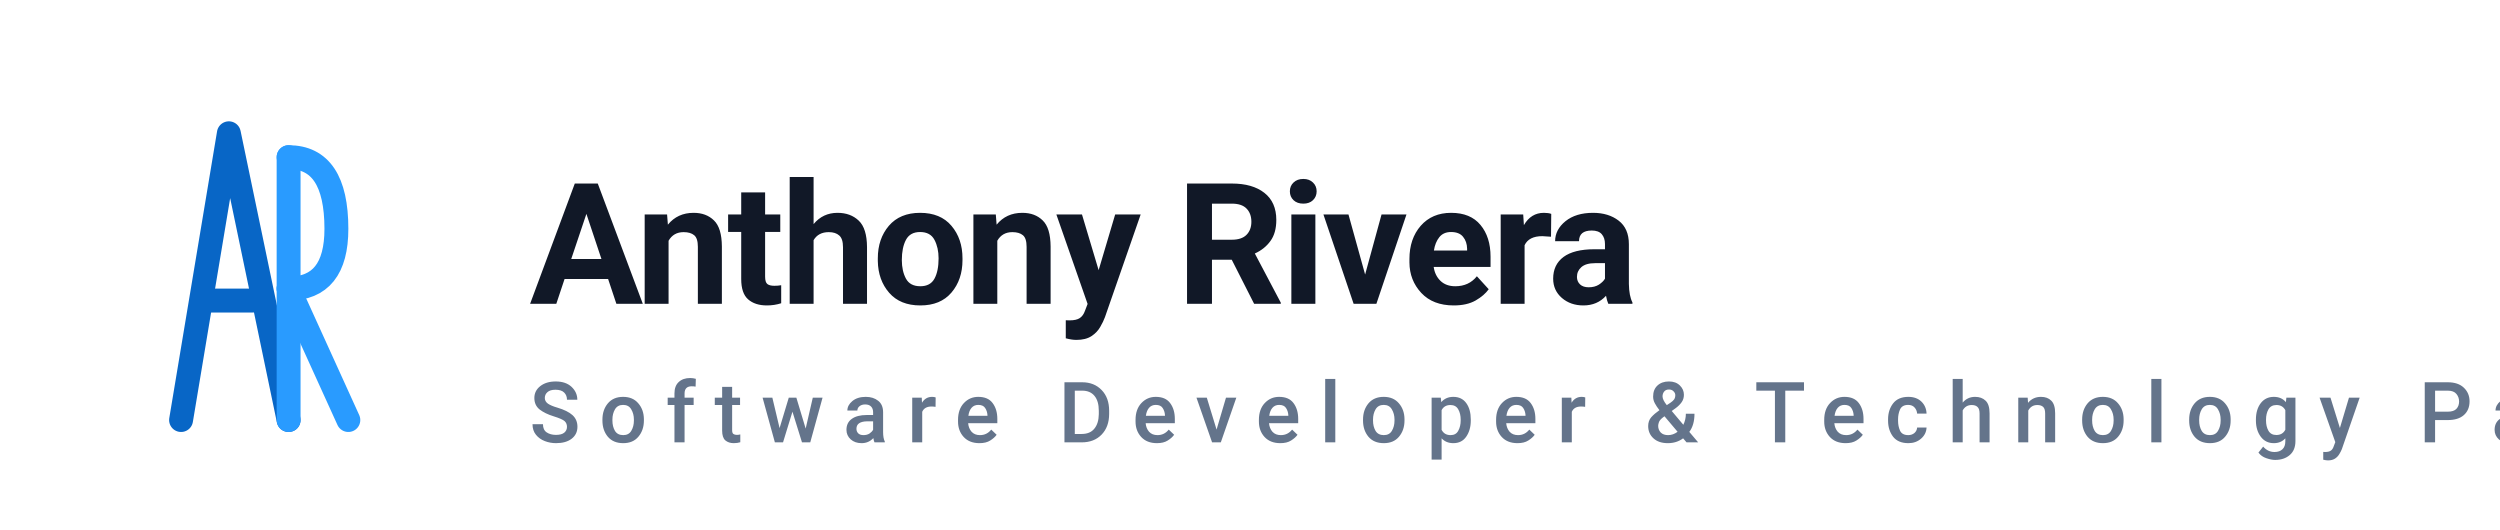
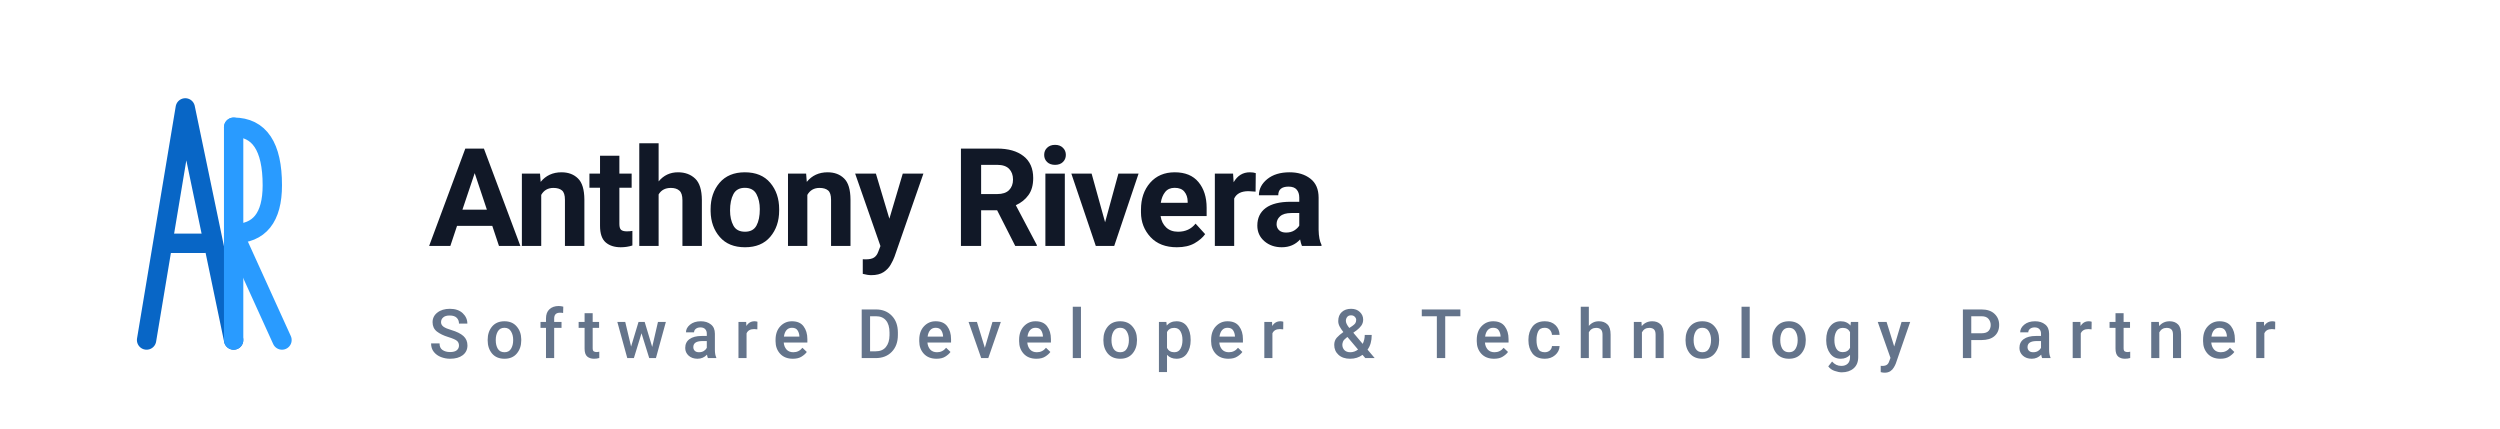
- <svg xmlns="http://www.w3.org/2000/svg" viewBox="0 0 340 72" fill="none">
+ <svg xmlns="http://www.w3.org/2000/svg" viewBox="0 0 420 72" fill="none">
  <g transform="translate(10, 10) scale(0.8125)">
    <path d="M18 58 L26 10 L36 58" stroke="#0866C6" stroke-width="4" stroke-linejoin="round" stroke-linecap="round" />
    <path d="M22 38 L30 38" stroke="#0866C6" stroke-width="4" stroke-linecap="round" />
    <path d="M36 58 L36 14" stroke="#299BFF" stroke-width="4" stroke-linecap="round" />
    <path d="M36 14 Q44 14 44 26 Q44 36 36 36" stroke="#299BFF" stroke-width="4" stroke-linecap="round" fill="none" />
    <path d="M36 36 L46 58" stroke="#299BFF" stroke-width="4" stroke-linecap="round" />
  </g>
  <text x="72" y="35" dominant-baseline="middle" font-family="system-ui, -apple-system, BlinkMacSystemFont, 'Segoe UI', Roboto, 'Helvetica Neue', Arial, sans-serif" font-size="23" font-weight="600" fill="#111827" letter-spacing="-0.02em">Anthony Rivera</text>
  <text x="72" y="57" dominant-baseline="middle" font-family="system-ui, -apple-system, BlinkMacSystemFont, 'Segoe UI', Roboto, 'Helvetica Neue', Arial, sans-serif" font-size="11.5" font-weight="500" fill="#64748B" letter-spacing="0.22em" text-transform="uppercase">Software Developer &amp; Technology Partner</text>
</svg>
